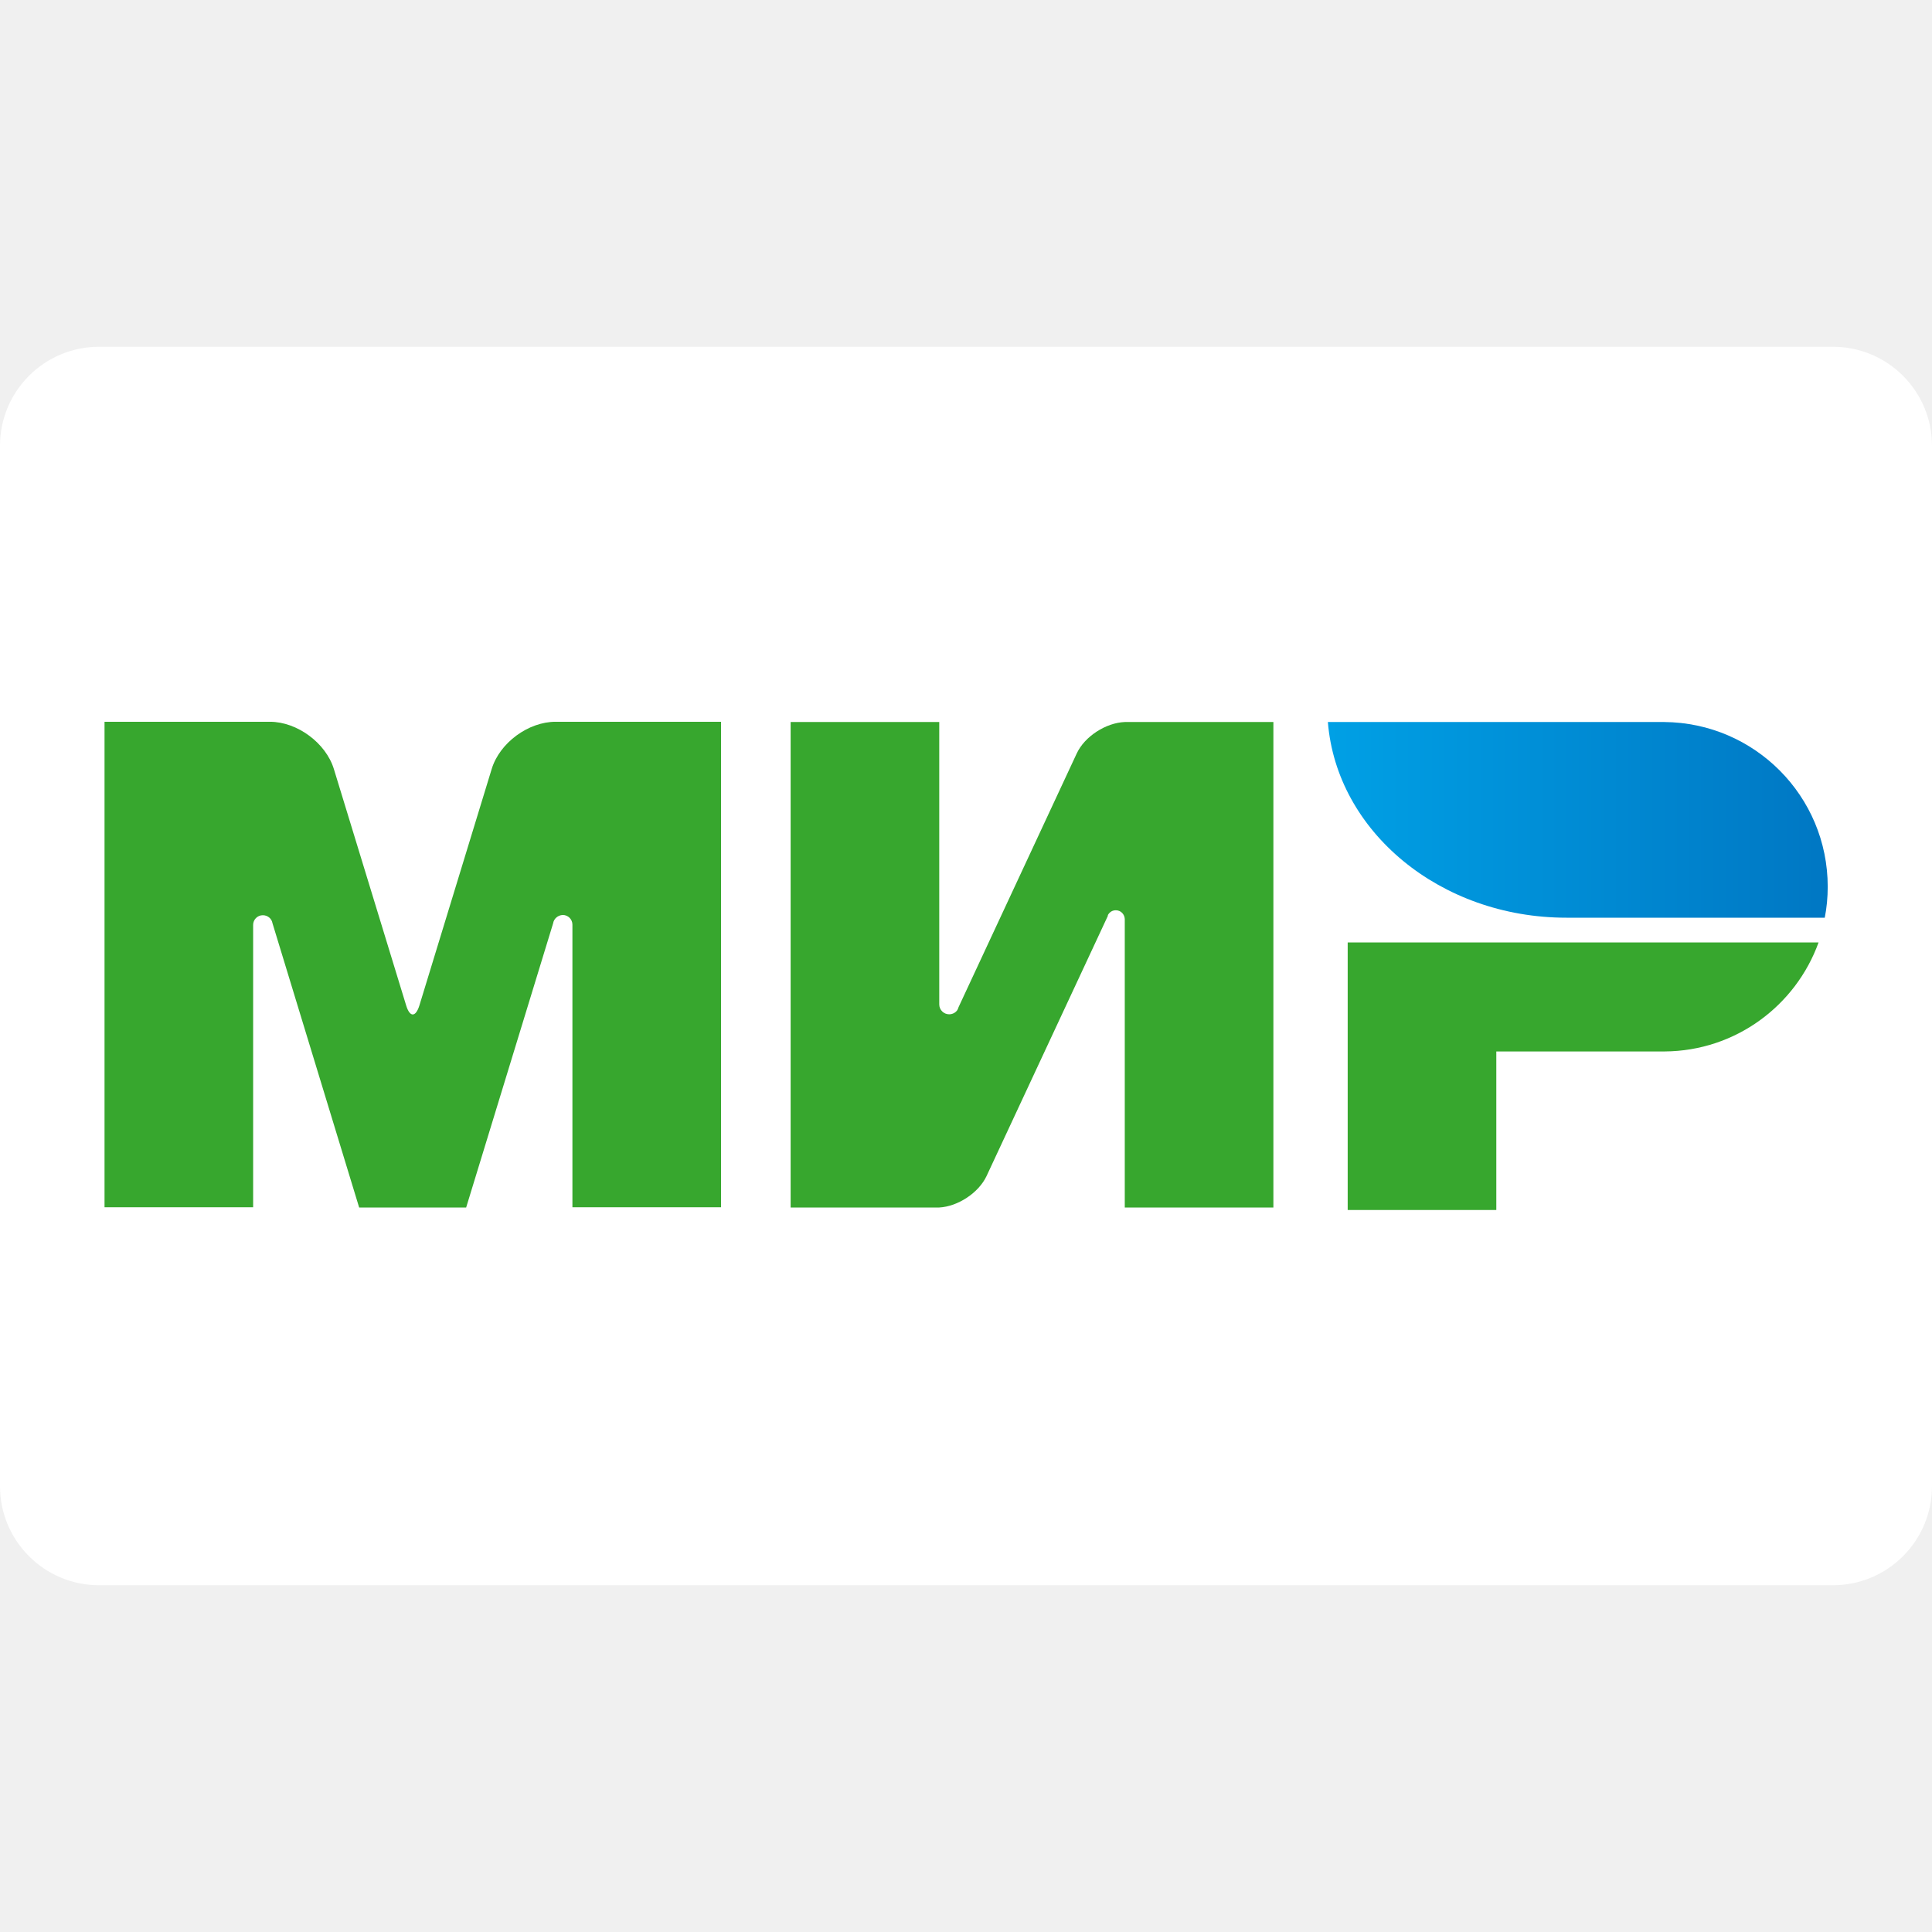
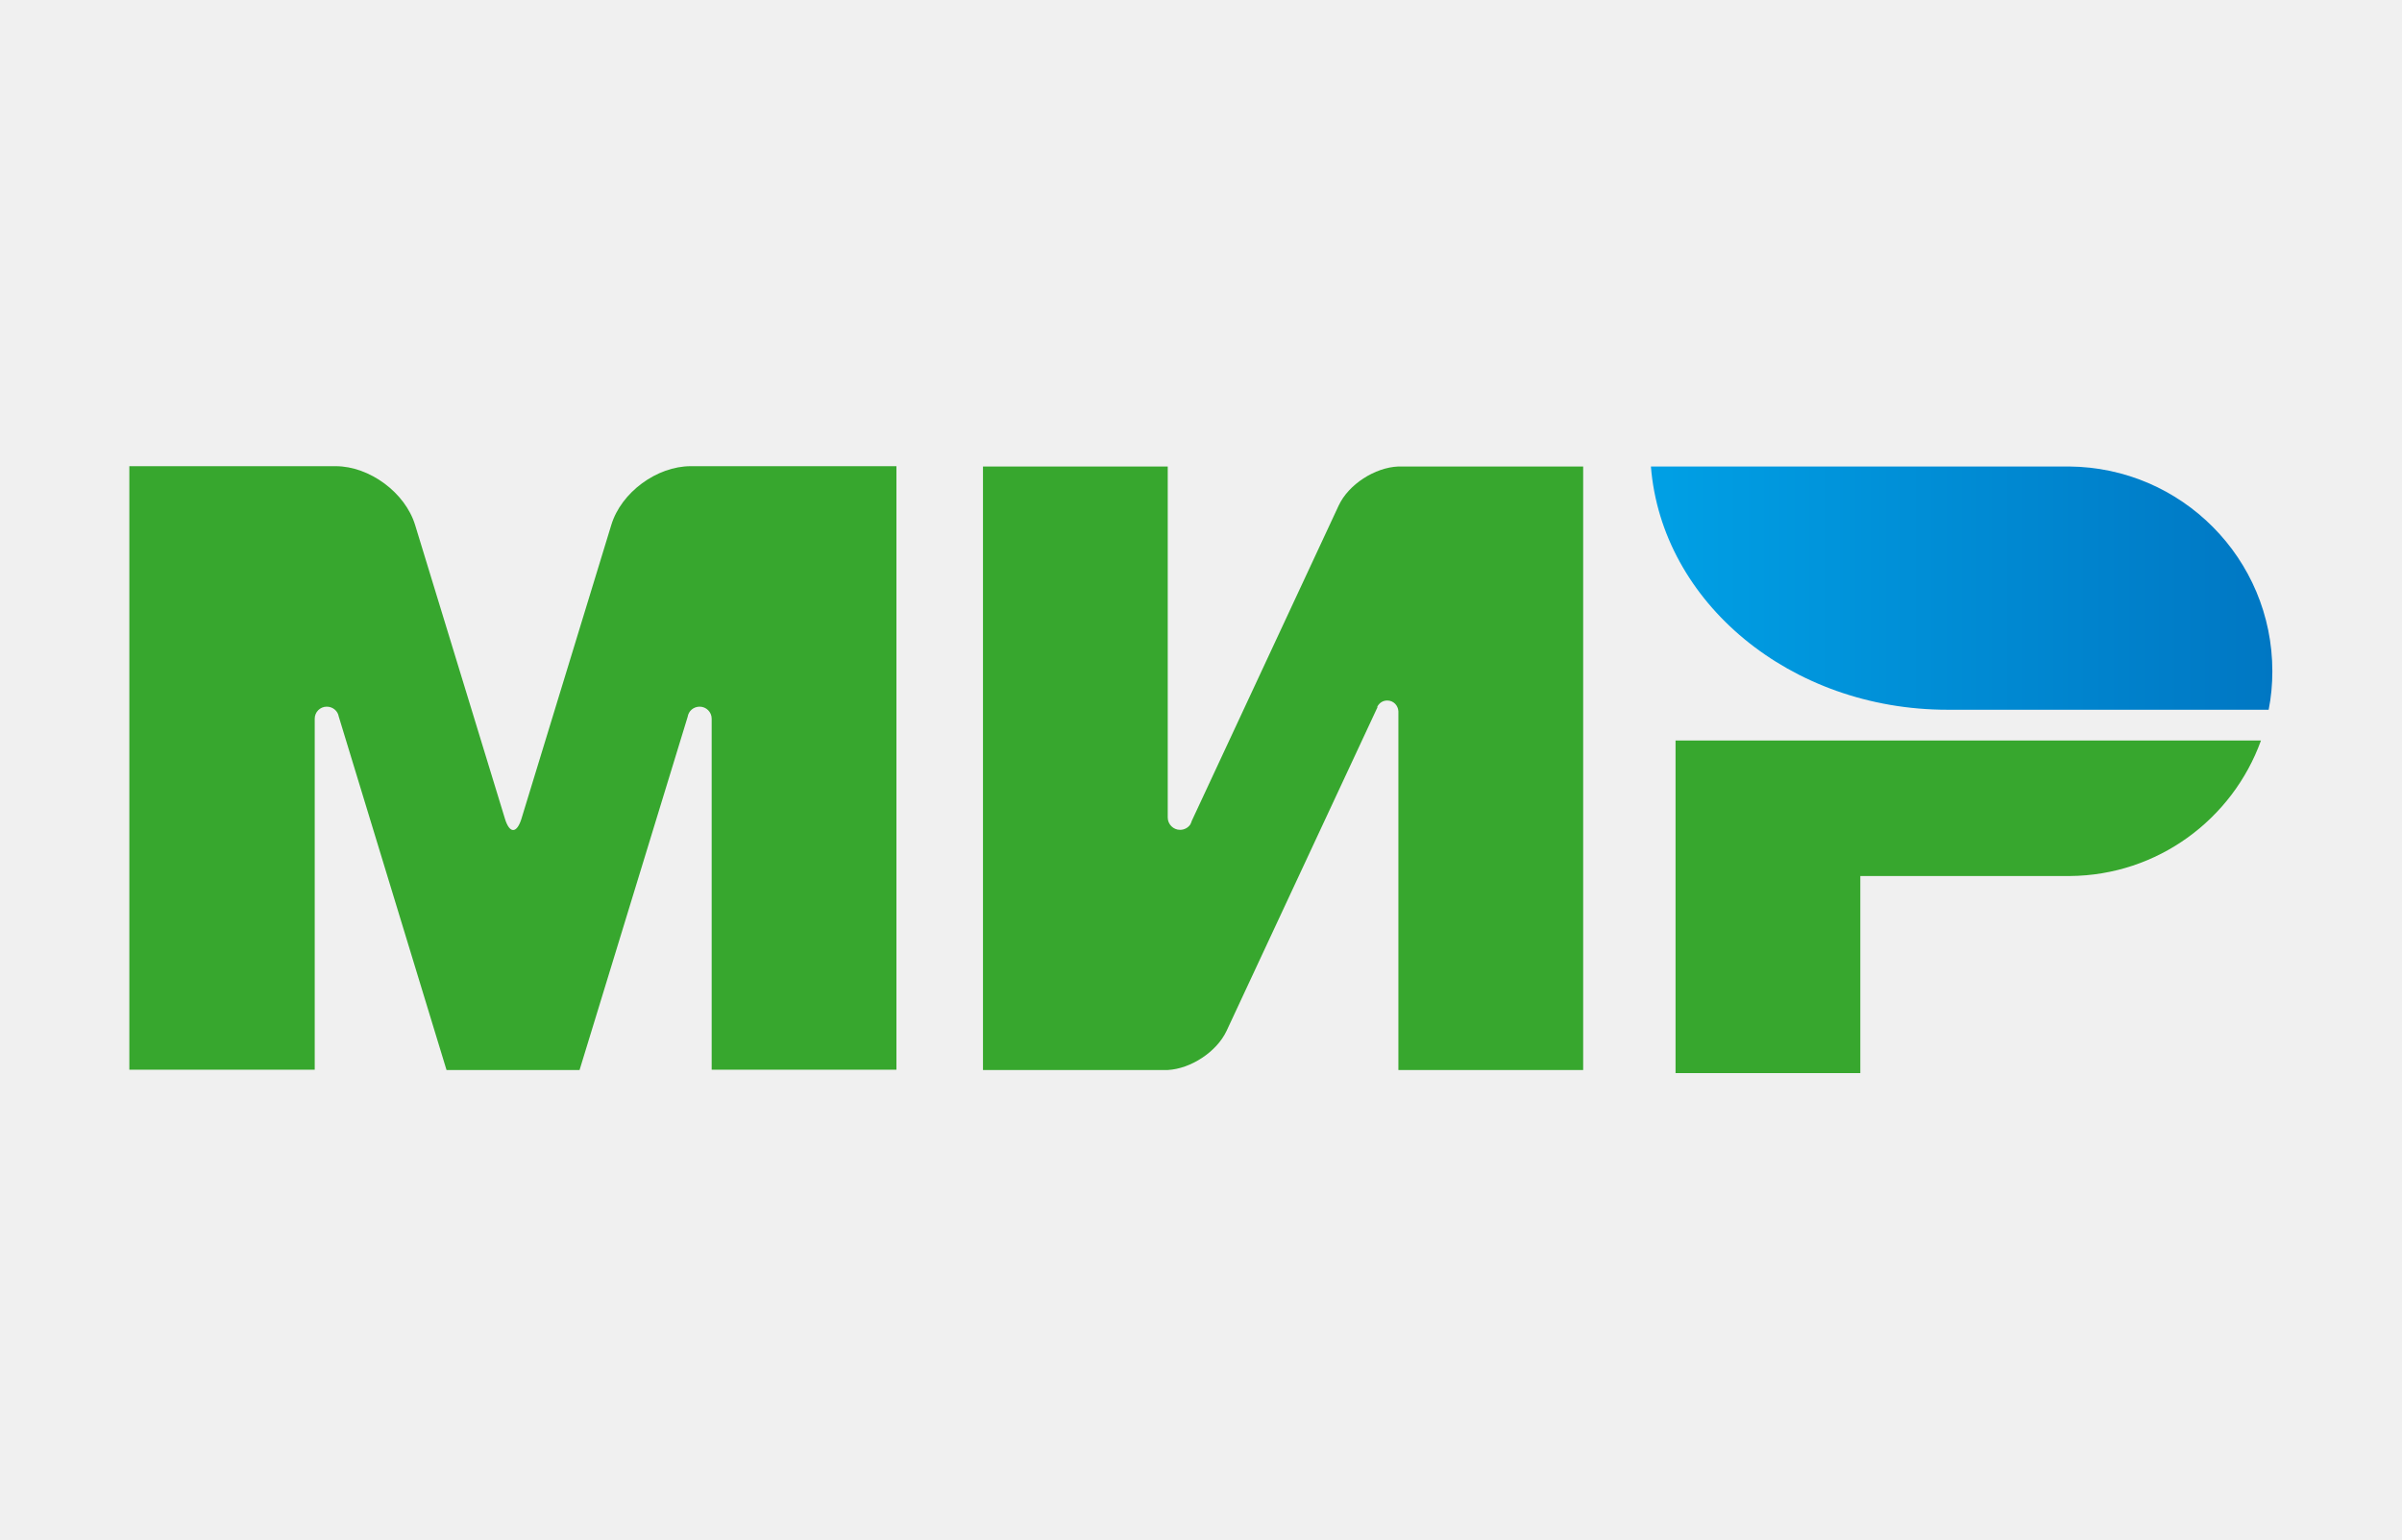
- <svg xmlns="http://www.w3.org/2000/svg" height="800px" width="800px" version="1.1" id="Layer_1" viewBox="0 0 780 500" xml:space="preserve">
-   <style type="text/css">
- 	.st0{fill:#FFFFFF;}
- 	.st1{fill:#37A72E;}
- 	.st2{fill:url(#Combined-Shape_4_);}
- </style>
-   <path class="st0" d="M40,0h700c22.1,0,40,17.9,40,40v420c0,22.1-17.9,40-40,40H40c-22.1,0-40-17.9-40-40V40C0,17.9,17.9,0,40,0z" />
-   <g id="Page-1">
-     <g id="Artboard" transform="translate(-91, -154)">
-       <g id="Group" transform="translate(91, 154)">
-         <path id="Combined-Shape" class="st1" d="M544.1,240.5v108h60v-64h68c28.6-0.2,52.9-18.5,62.1-44H544.1z" />
-         <linearGradient id="Combined-Shape_4_" gradientUnits="userSpaceOnUse" x1="362.405" y1="275.431" x2="363.405" y2="275.431" gradientTransform="matrix(201.7633 0 0 -79 -72583.844 21950.025)">
-           <stop offset="0" style="stop-color:#00A0E5" />
-           <stop offset="1" style="stop-color:#0077C3" />
-         </linearGradient>
-         <path id="Combined-Shape_1_" class="st2" d="M536.1,151.5c3.5,44.1,45.3,79,96.3,79c0.2,0,104.3,0,104.3,0     c0.8-4,1.2-8.2,1.2-12.5c0-36.6-29.5-66.2-66-66.5L536.1,151.5z" />
-         <path id="Combined-Shape_2_" class="st1" d="M447.3,229.4l0-0.1L447.3,229.4c0.7-1.2,1.8-1.9,3.2-1.9c2,0,3.5,1.6,3.6,3.5l0,0     v116.5h60v-196h-60c-7.6,0.3-16.2,5.8-19.4,12.7L387,266.6c-0.1,0.4-0.3,0.8-0.5,1.2l0,0l0,0c-0.7,1-1.9,1.7-3.3,1.7     c-2.2,0-4-1.8-4-4v-114h-60v196h60v0c7.5-0.4,15.9-5.9,19.1-12.7l49-105.1C447.2,229.6,447.3,229.5,447.3,229.4L447.3,229.4z" />
-         <path id="Combined-Shape_3_" class="st1" d="M223.3,232.8l-35.1,114.7H145L110,232.7c-0.3-1.8-1.9-3.2-3.9-3.2     c-2.2,0-3.9,1.8-3.9,3.9c0,0,0,0,0,0l0,114h-60v-196h51.5H109c11,0,22.6,8.6,25.8,19.1l29.2,95.5c1.5,4.8,3.8,4.7,5.3,0     l29.2-95.5c3.2-10.6,14.8-19.1,25.8-19.1h15.3h51.5v196h-60v-114c0,0,0,0,0-0.1c0-2.2-1.8-3.9-3.9-3.9     C225.2,229.5,223.6,230.9,223.3,232.8L223.3,232.8z" />
-       </g>
-     </g>
+ <svg xmlns="http://www.w3.org/2000/svg" version="1.1" id="Layer_1" viewBox="0 0 780 500" xml:space="preserve">
+   <defs>
+     <linearGradient id="mir-blue" x1="0" y1="0" x2="1" y2="0">
+       <stop offset="0" stop-color="#00A0E5" />
+       <stop offset="1" stop-color="#0077C3" />
+     </linearGradient>
+   </defs>
+   <g>
+     <path fill="#37A72E" d="M544.1,240.5v108h60v-64h68c28.6-0.2,52.9-18.5,62.1-44H544.1z" />
+     <path fill="url(#mir-blue)" d="M536.1,151.5c3.5,44.1,45.3,79,96.3,79c0.2,0,104.3,0,104.3,0c0.8-4,1.2-8.2,1.2-12.5     c0-36.6-29.5-66.2-66-66.5L536.1,151.5z" />
+     <path fill="#37A72E" d="M447.3,229.4L447.3,229.4c0.7-1.2,1.8-1.9,3.2-1.9c2,0,3.5,1.6,3.6,3.5v116.5h60v-196h-60     c-7.6,0.3-16.2,5.8-19.4,12.7L387,266.6c-0.1,0.4-0.3,0.8-0.5,1.2c-0.7,1-1.9,1.7-3.3,1.7c-2.2,0-4-1.8-4-4v-114h-60v196h60v0     c7.5-0.4,15.9-5.9,19.1-12.7l49-105.1C447.2,229.6,447.3,229.5,447.3,229.4z" />
+     <path fill="#37A72E" d="M223.3,232.8l-35.1,114.7H145L110,232.7c-0.3-1.8-1.9-3.2-3.9-3.2c-2.2,0-3.9,1.8-3.9,3.9v114H42v-196h51.5H109     c11,0,22.6,8.6,25.8,19.1l29.2,95.5c1.5,4.8,3.8,4.7,5.3,0l29.2-95.5c3.2-10.6,14.8-19.1,25.8-19.1h15.3h51.5v196h-60v-114     c0-2.2-1.8-3.9-3.9-3.9C225.2,229.5,223.6,230.9,223.3,232.8z" />
  </g>
</svg>
